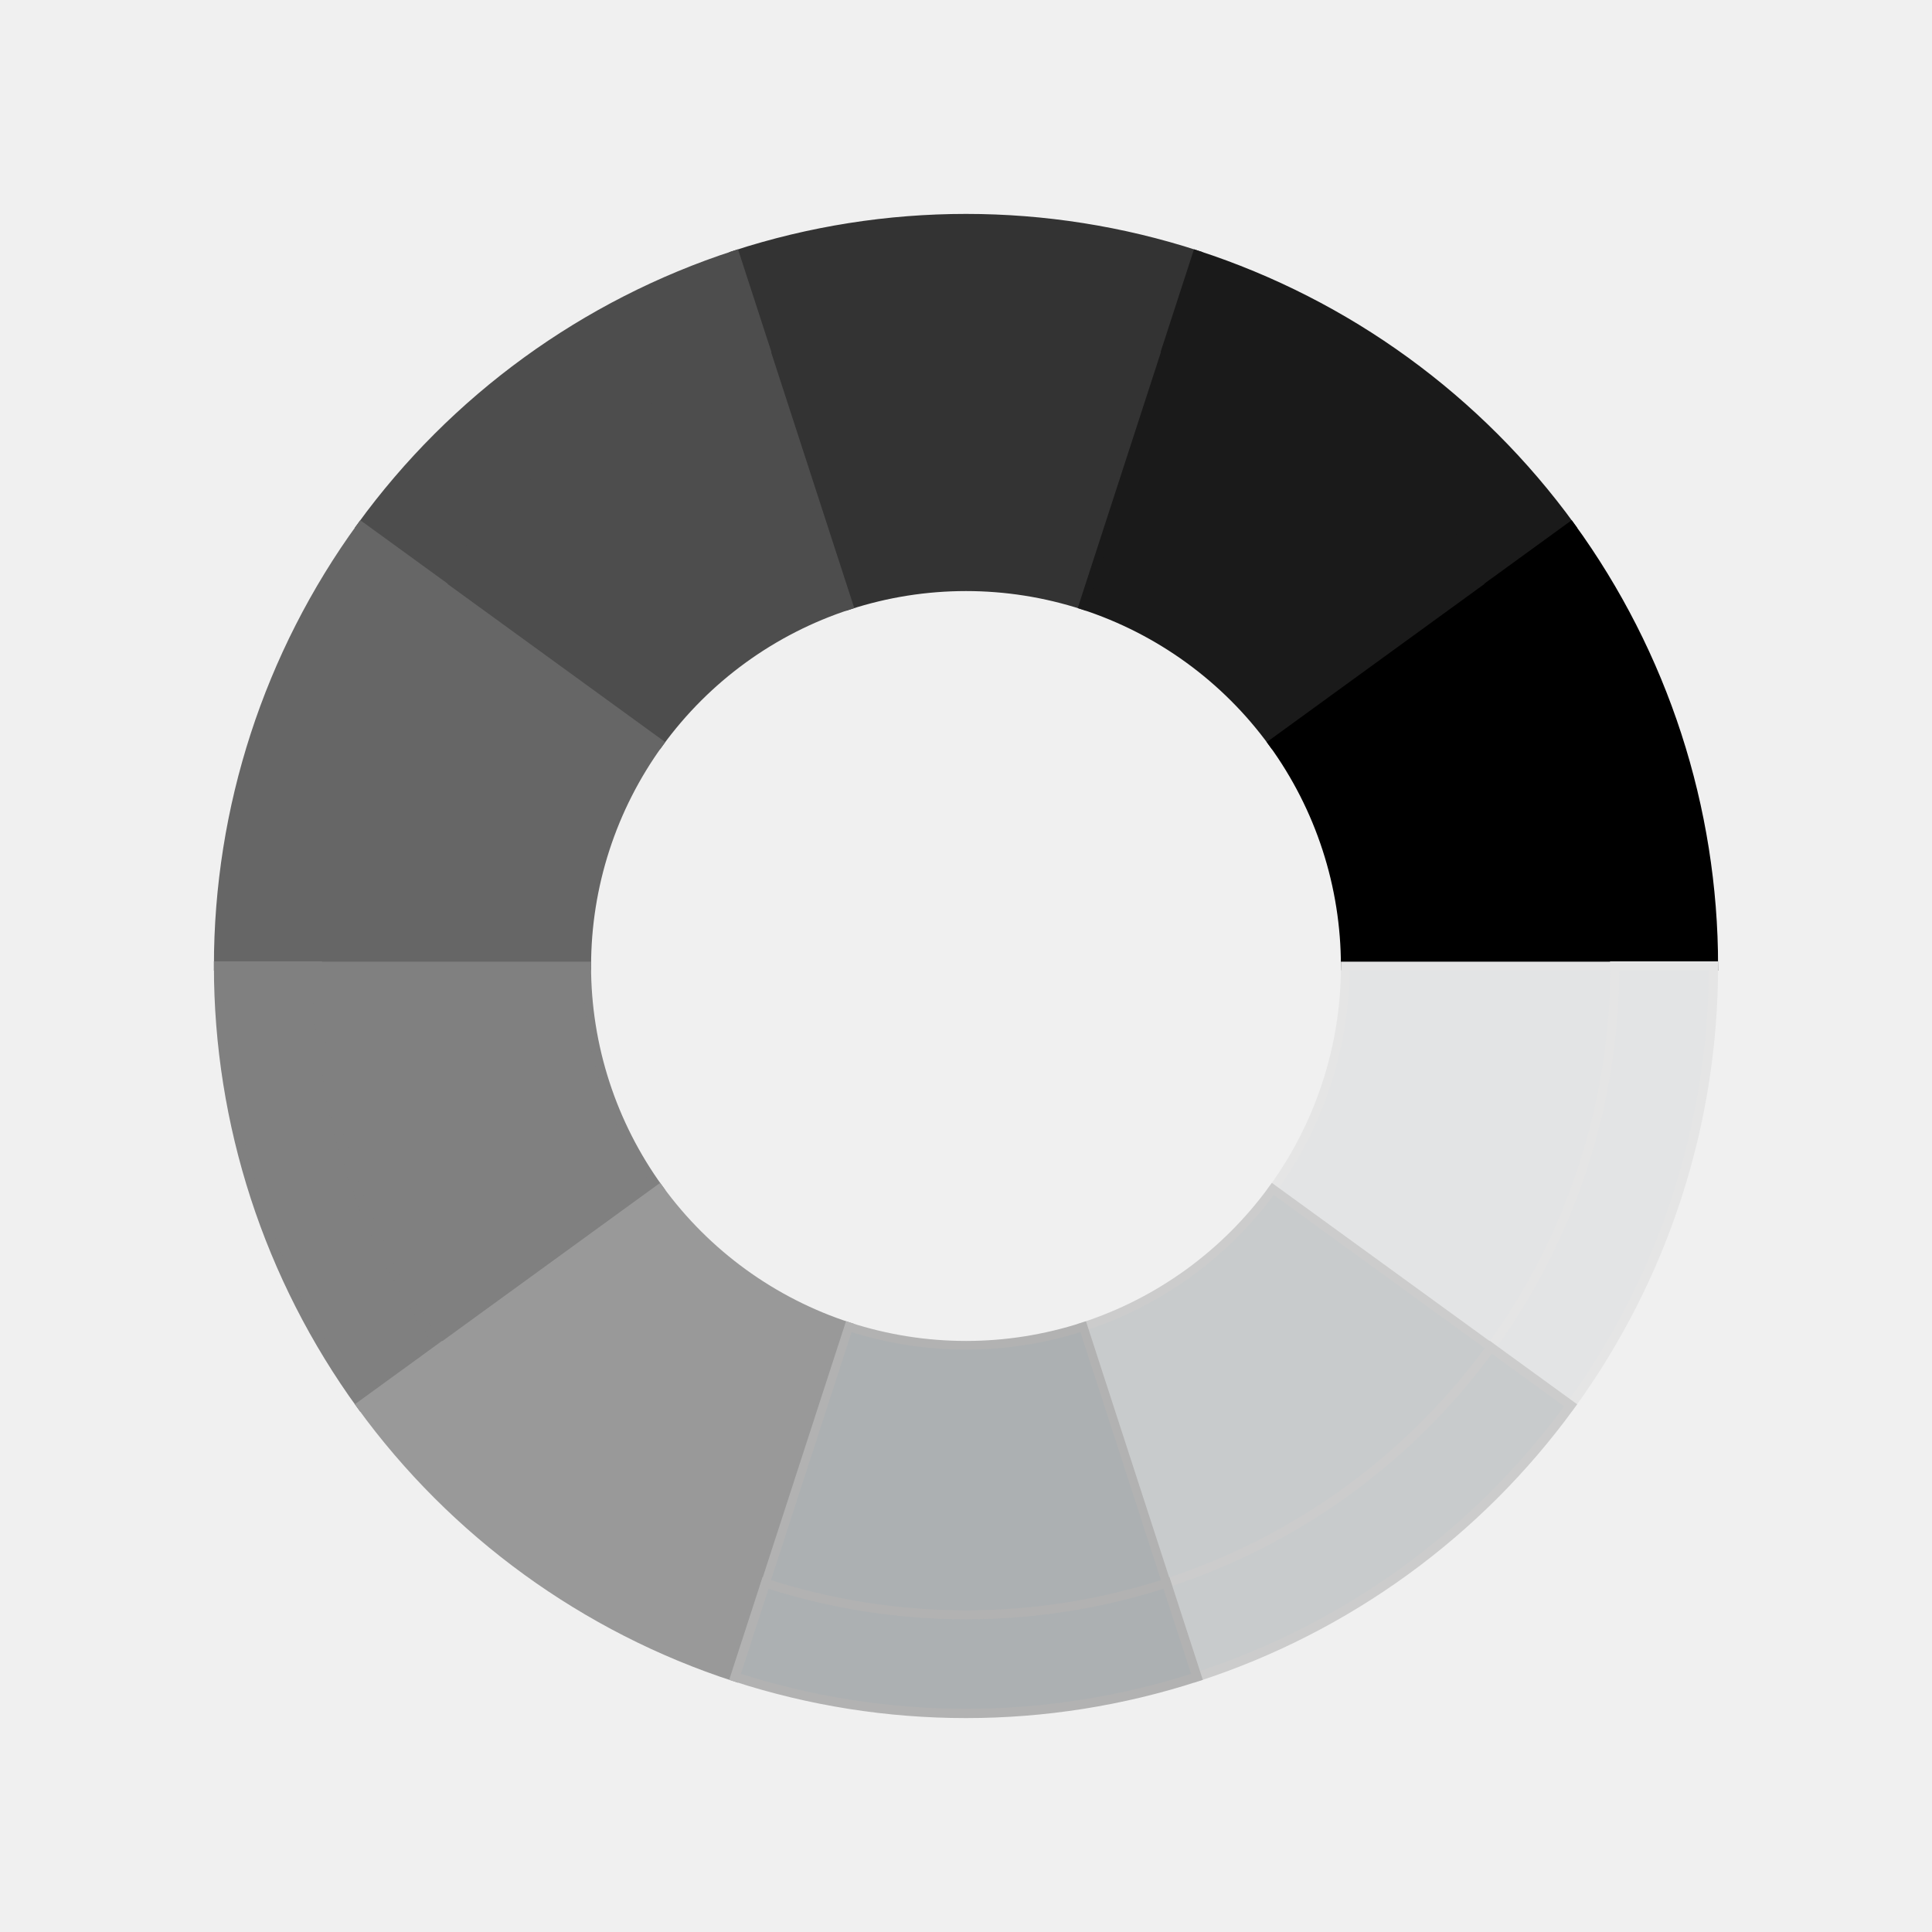
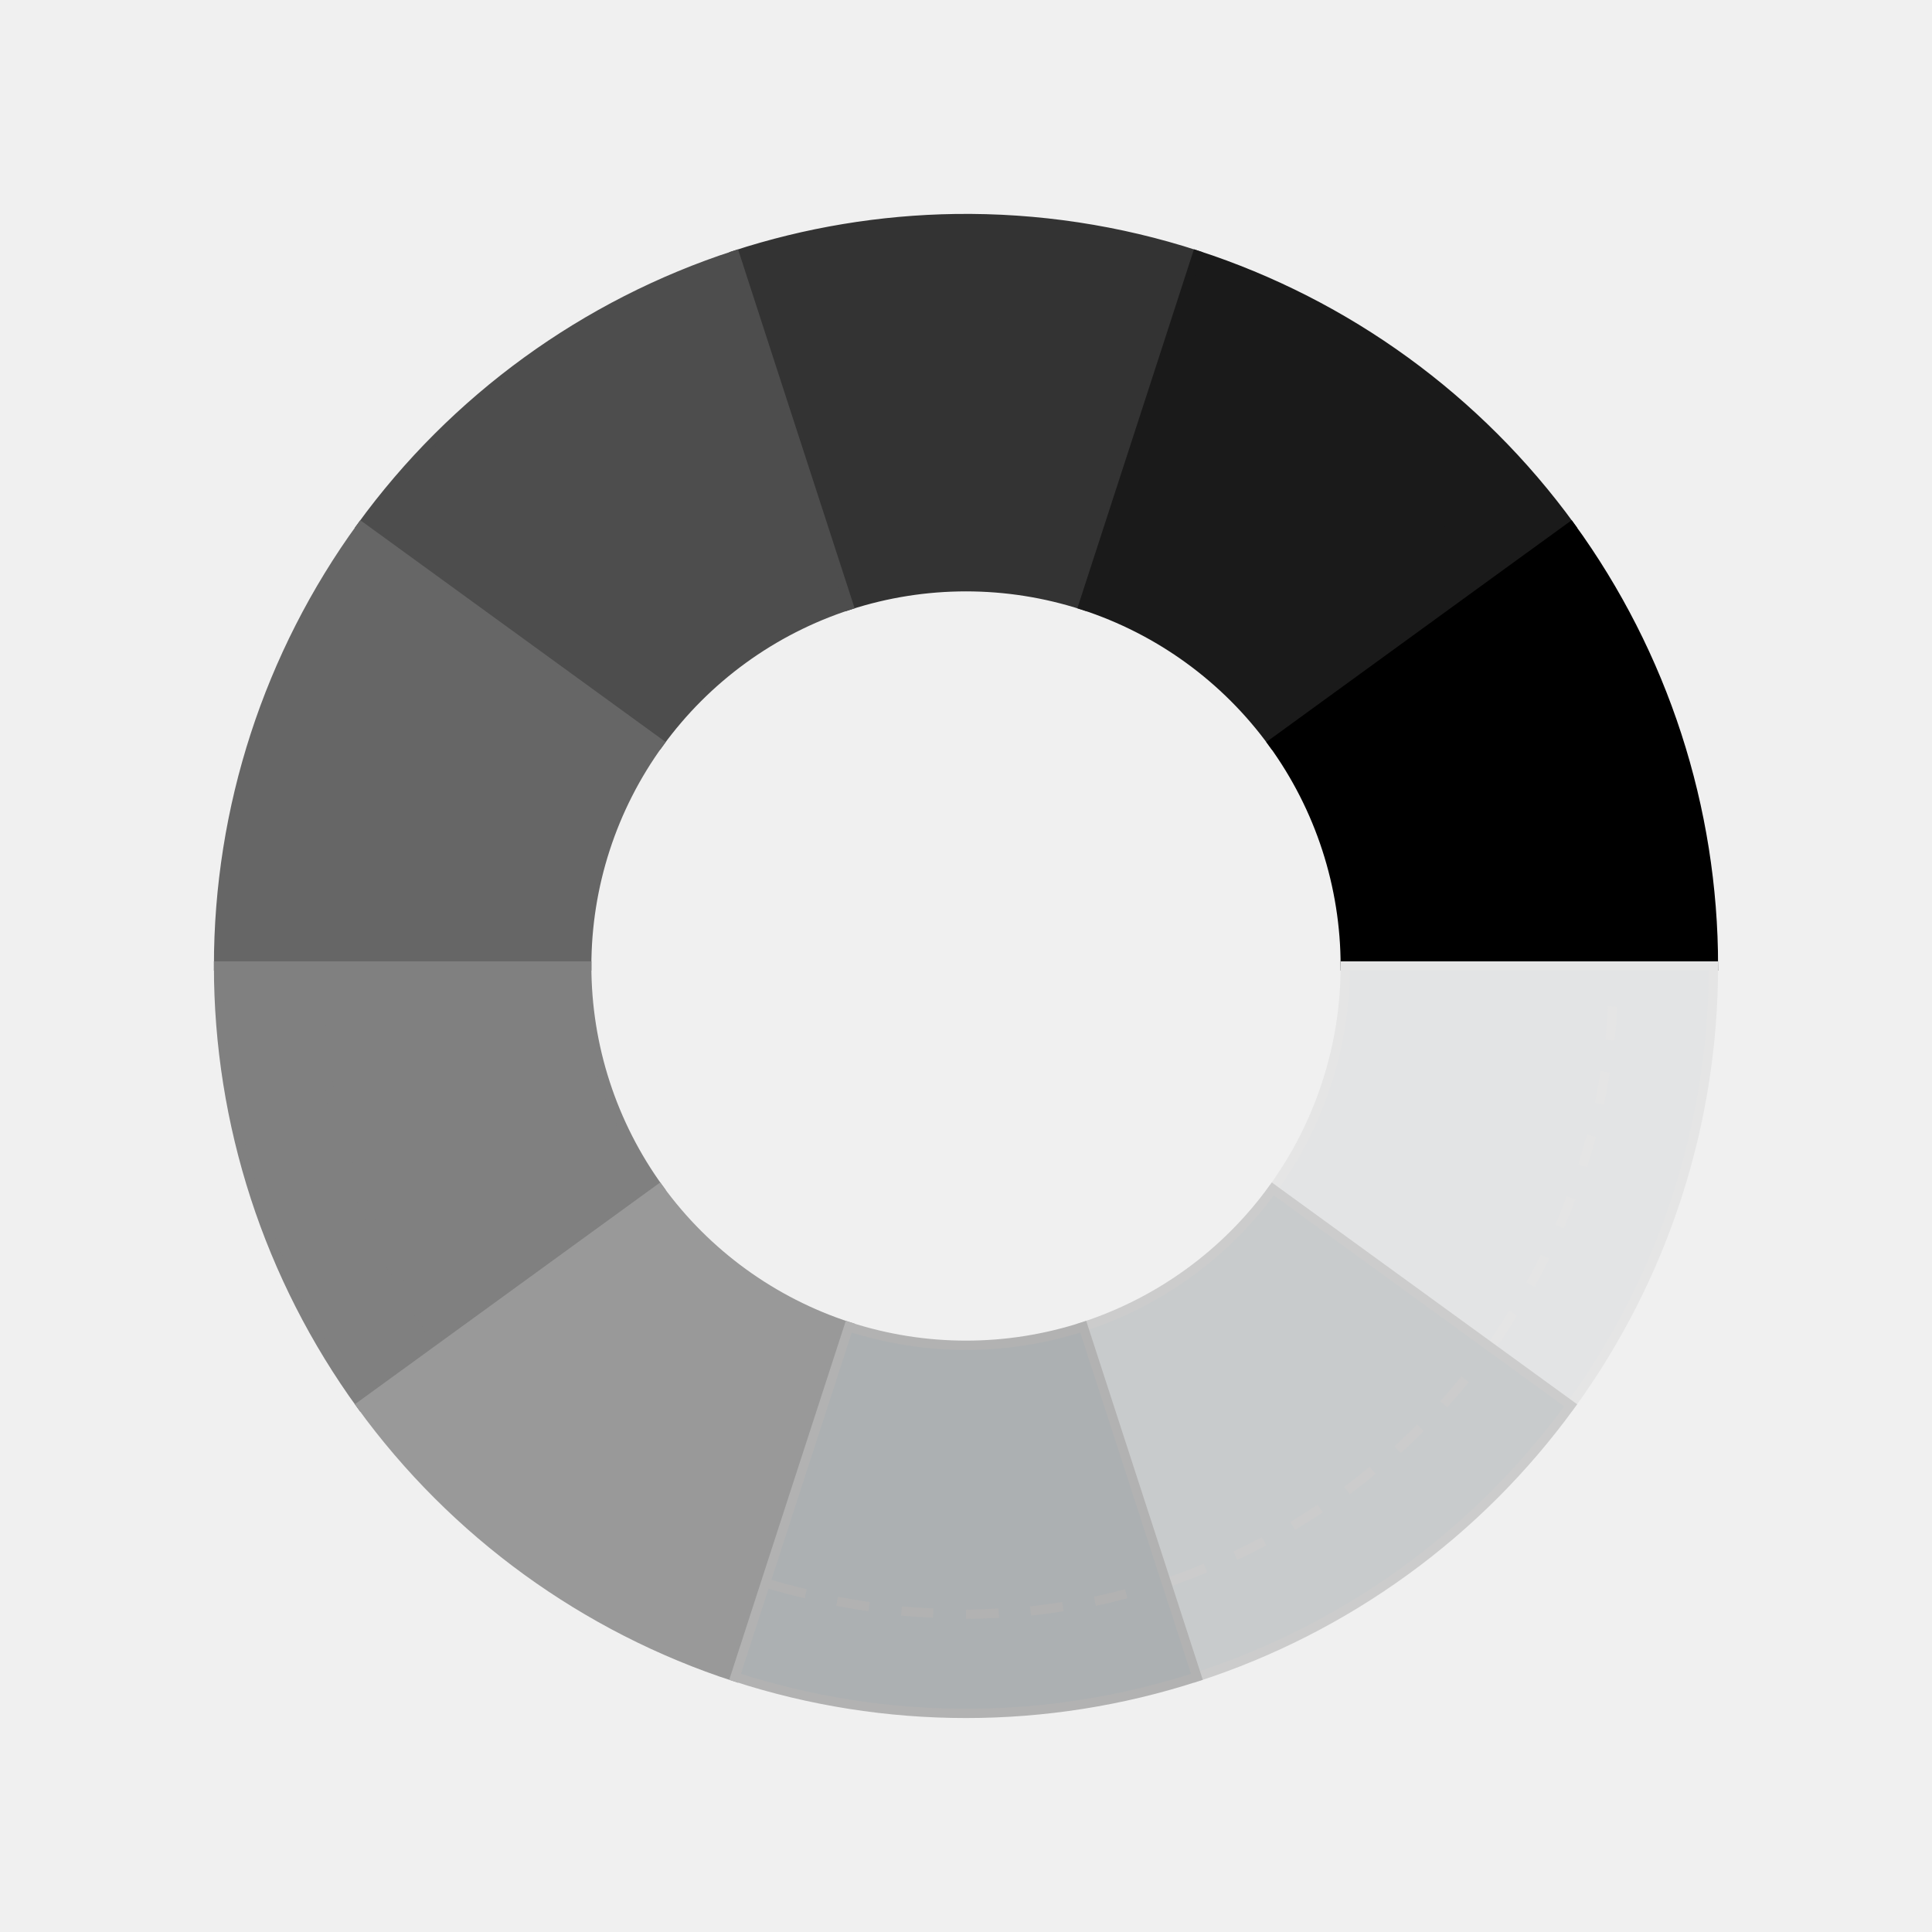
<svg xmlns="http://www.w3.org/2000/svg" version="1.1" id="Layer_1" x="0px" y="0px" width="64px" height="64px" viewBox="0 0 64 64" style="enable-background:new 0 0 64 64;" xml:space="preserve">
  <defs id="defs17">
	
	

		
		
		
	</defs>
  <rect y="0" x="0" height="64" width="64" style="opacity:0;fill:#ffffff" id="icon-m-add_3_" transform="matrix(0,1,1,0,0,0)" />
  <rect height="64" width="64" style="opacity:0;fill:#ffffff" id="icon-m-acknowledge_1_" x="0" y="0" transform="matrix(0,1,1,0,0,0)" />
-   <g id="g902" transform="matrix(-1,0,0,1,64,-1.4372083e-7)">
-     <path style="opacity:1;fill:#333333;fill-opacity:1;stroke:#333333;stroke-width:0.308;stroke-miterlimit:4;stroke-dasharray:none;stroke-dashoffset:0;stroke-opacity:1" d="m 25.36,11.564 a 21.488,21.488 0 0 1 13.28,-3.8e-5 l 1.011,-3.112 a 24.76,24.76 0 0 0 -15.302,-7.56e-5 z" id="path2699-3" />
-     <path style="opacity:1;fill:#333333;fill-opacity:1;stroke:#333333;stroke-width:0.287;stroke-miterlimit:4;stroke-dasharray:none;stroke-dashoffset:0;stroke-opacity:1" d="m 28.117,20.051 a 12.564,12.564 0 0 1 7.765,0 l 2.758,-8.487 a 21.488,21.488 0 0 0 -13.28,3.8e-5 z" id="path2653-2-3-3" />
-     <path style="opacity:1;fill:#4d4d4d;fill-opacity:1;stroke:#4d4d4d;stroke-width:0.308;stroke-miterlimit:4;stroke-dasharray:none;stroke-dashoffset:0;stroke-opacity:1" d="m 38.64,11.564 a 21.488,21.488 0 0 1 10.744,7.806 L 52.031,17.447 A 24.76,24.76 0 0 0 39.651,8.452 Z" id="path2699-5-8" />
-     <path style="opacity:1;fill:#4d4d4d;fill-opacity:1;stroke:#4d4d4d;stroke-width:0.287;stroke-miterlimit:4;stroke-dasharray:none;stroke-dashoffset:0;stroke-opacity:1" d="m 35.882,20.051 a 12.564,12.564 0 0 1 6.282,4.564 l 7.22,-5.245 A 21.488,21.488 0 0 0 38.64,11.564 Z" id="path2653-2-3-7-4" />
-     <path style="opacity:1;fill:#666666;fill-opacity:1;stroke:#666666;stroke-width:0.308;stroke-miterlimit:4;stroke-dasharray:none;stroke-dashoffset:0;stroke-opacity:1" d="m 49.384,19.37 a 21.488,21.488 0 0 1 4.104,12.63 l 3.272,3.8e-5 A 24.76,24.76 0 0 0 52.031,17.447 Z" id="path2699-5-4-7" />
-     <path style="opacity:1;fill:#666666;fill-opacity:1;stroke:#666666;stroke-width:0.287;stroke-miterlimit:4;stroke-dasharray:none;stroke-dashoffset:0;stroke-opacity:1" d="m 42.164,24.615 a 12.564,12.564 0 0 1 2.399,7.385 l 8.924,1.89e-4 A 21.488,21.488 0 0 0 49.384,19.37 Z" id="path2653-2-3-7-1-90" />
-     <path style="opacity:1;fill:#808080;fill-opacity:1;stroke:#808080;stroke-width:0.308;stroke-miterlimit:4;stroke-dasharray:none;stroke-dashoffset:0;stroke-opacity:1" d="m 53.488,32 a 21.488,21.488 0 0 1 -4.104,12.63 l 2.647,1.923 A 24.76,24.76 0 0 0 56.76,32 Z" id="path2699-5-4-4-6" />
-     <path style="opacity:1;fill:#808080;fill-opacity:1;stroke:#808080;stroke-width:0.287;stroke-miterlimit:4;stroke-dasharray:none;stroke-dashoffset:0;stroke-opacity:1" d="m 44.564,32 a 12.564,12.564 0 0 1 -2.399,7.385 l 7.22,5.245 a 21.488,21.488 0 0 0 4.104,-12.63 z" id="path2653-2-3-7-1-9-9" />
-     <path style="opacity:1;fill:#999999;fill-opacity:1;stroke:#999999;stroke-width:0.308;stroke-miterlimit:4;stroke-dasharray:none;stroke-dashoffset:0;stroke-opacity:1" d="m 49.384,44.63 a 21.488,21.488 0 0 1 -10.744,7.806 l 1.011,3.112 a 24.76,24.76 0 0 0 12.38,-8.995 z" id="path2699-5-4-4-4-0" />
-     <path style="opacity:1;fill:#999999;fill-opacity:1;stroke:#999999;stroke-width:0.287;stroke-miterlimit:4;stroke-dasharray:none;stroke-dashoffset:0;stroke-opacity:1" d="m 42.164,39.385 a 12.564,12.564 0 0 1 -6.282,4.564 l 2.758,8.487 a 21.488,21.488 0 0 0 10.744,-7.806 z" id="path2653-2-3-7-1-9-2-3" />
-     <path style="opacity:1;fill:#1a1a1a;fill-opacity:1;stroke:#1a1a1a;stroke-width:0.308;stroke-miterlimit:4;stroke-dasharray:none;stroke-dashoffset:0;stroke-opacity:1" d="m 25.36,11.564 a 21.488,21.488 0 0 0 -10.744,7.806 l -2.647,-1.923 A 24.76,24.76 0 0 1 24.349,8.452 Z" id="path2699-6-7" />
-     <path style="opacity:1;fill:#1a1a1a;fill-opacity:1;stroke:#1a1a1a;stroke-width:0.287;stroke-miterlimit:4;stroke-dasharray:none;stroke-dashoffset:0;stroke-opacity:1" d="m 28.118,20.051 a 12.564,12.564 0 0 0 -6.282,4.564 l -7.22,-5.245 a 21.488,21.488 0 0 1 10.744,-7.806 z" id="path2653-2-3-1-2" />
-     <path style="opacity:1;fill:#000000;fill-opacity:1;stroke:#000000;stroke-width:0.308;stroke-miterlimit:4;stroke-dasharray:none;stroke-dashoffset:0;stroke-opacity:1" d="m 14.616,19.37 a 21.488,21.488 0 0 0 -4.104,12.63 l -3.272,3.7e-5 A 24.76,24.76 0 0 1 11.969,17.447 Z" id="path2699-5-2-6" />
-     <path style="opacity:1;fill:#000000;fill-opacity:1;stroke:#000000;stroke-width:0.287;stroke-miterlimit:4;stroke-dasharray:none;stroke-dashoffset:0;stroke-opacity:1" d="m 21.836,24.615 a 12.564,12.564 0 0 0 -2.399,7.385 l -8.924,1.89e-4 a 21.488,21.488 0 0 1 4.104,-12.63 z" id="path2653-2-3-7-8-2" />
-     <path style="opacity:1;fill:#e3e4e5;fill-opacity:1;stroke:#e5e5e5;stroke-width:0.308;stroke-miterlimit:4;stroke-dasharray:none;stroke-dashoffset:0;stroke-opacity:1" d="m 10.512,32 a 21.488,21.488 0 0 0 4.104,12.63 l -2.647,1.923 A 24.76,24.76 0 0 1 7.24,32 Z" id="path2699-5-4-9-6" />
-     <path style="opacity:1;fill:#e3e4e5;fill-opacity:1;stroke:#e5e5e5;stroke-width:0.287;stroke-miterlimit:4;stroke-dasharray:none;stroke-dashoffset:0;stroke-opacity:1" d="m 19.436,32 a 12.564,12.564 0 0 0 2.399,7.385 l -7.22,5.245 a 21.488,21.488 0 0 1 -4.104,-12.63 z" id="path2653-2-3-7-1-8-8" />
-     <path style="opacity:1;fill:#c8cbcc;fill-opacity:1;stroke:#cccccc;stroke-width:0.308;stroke-miterlimit:4;stroke-dasharray:none;stroke-dashoffset:0;stroke-opacity:1" d="m 14.616,44.63 a 21.488,21.488 0 0 0 10.744,7.806 L 24.349,55.548 A 24.76,24.76 0 0 1 11.969,46.553 Z" id="path2699-5-4-4-8-7" />
-     <path style="opacity:1;fill:#c8cbcc;fill-opacity:1;stroke:#cccccc;stroke-width:0.287;stroke-miterlimit:4;stroke-dasharray:none;stroke-dashoffset:0;stroke-opacity:1" d="m 21.836,39.385 a 12.564,12.564 0 0 0 6.282,4.564 l -2.757,8.487 A 21.488,21.488 0 0 1 14.616,44.63 Z" id="path2653-2-3-7-1-9-6-6" />
-     <path style="opacity:1;fill:#acb0b2;fill-opacity:1;stroke:#b2b2b2;stroke-width:0.308;stroke-miterlimit:4;stroke-dasharray:none;stroke-dashoffset:0;stroke-opacity:1" d="m 25.36,52.436 a 21.488,21.488 0 0 0 13.28,7.5e-5 l 1.011,3.112 a 24.76,24.76 0 0 1 -15.302,3.8e-5 z" id="path2699-5-4-4-4-8-0" />
-     <path style="opacity:1;fill:#acb0b2;fill-opacity:1;stroke:#b2b2b2;stroke-width:0.287;stroke-miterlimit:4;stroke-dasharray:none;stroke-dashoffset:0;stroke-opacity:1" d="m 28.118,43.949 a 12.564,12.564 0 0 0 7.765,0 l 2.758,8.487 a 21.488,21.488 0 0 1 -13.28,-7.5e-5 z" id="path2653-2-3-7-1-9-2-8-1" />
-   </g>
+   <path style="opacity:1;fill:#333333;fill-opacity:1;stroke:#333333;stroke-width:0.308;stroke-miterlimit:4;stroke-dasharray:none;stroke-dashoffset:0;stroke-opacity:1" d="M 31.648 7.242 A 24.76 24.76 0 0 0 24.35 8.453 L 25.359 11.564 A 21.488 21.488 0 0 1 26.691 11.205 A 21.488 21.488 0 0 0 25.359 11.564 L 28.117 20.051 A 12.564 12.564 0 0 1 35.883 20.051 L 38.641 11.564 L 39.65 8.453 A 24.76 24.76 0 0 0 31.648 7.242 z M 32.305 10.514 A 21.488 21.488 0 0 1 33.088 10.564 A 21.488 21.488 0 0 0 32 10.525 A 21.488 21.488 0 0 1 32.305 10.514 z M 30.912 10.564 A 21.488 21.488 0 0 0 29.861 10.633 A 21.488 21.488 0 0 1 30.912 10.564 z M 34.139 10.633 A 21.488 21.488 0 0 1 35.209 10.779 A 21.488 21.488 0 0 0 34.139 10.633 z M 28.791 10.779 A 21.488 21.488 0 0 0 27.73 10.955 A 21.488 21.488 0 0 1 28.791 10.779 z M 36.27 10.955 A 21.488 21.488 0 0 1 37.309 11.205 A 21.488 21.488 0 0 0 36.27 10.955 z " id="path2699-3" />
+   <path style="opacity:1;fill:#4d4d4d;fill-opacity:1;stroke:#4d4d4d;stroke-width:0.308;stroke-miterlimit:4;stroke-dasharray:none;stroke-dashoffset:0;stroke-opacity:1" d="M 24.35 8.453 A 24.76 24.76 0 0 0 11.969 17.447 L 14.615 19.369 A 21.488 21.488 0 0 1 15.479 18.299 A 21.488 21.488 0 0 0 14.615 19.369 L 21.836 24.615 A 12.564 12.564 0 0 1 28.117 20.051 L 25.359 11.564 L 24.35 8.453 z M 24.068 12.057 A 21.488 21.488 0 0 0 23.076 12.467 A 21.488 21.488 0 0 1 24.068 12.057 z M 22.125 12.943 A 21.488 21.488 0 0 0 21.176 13.453 A 21.488 21.488 0 0 1 22.125 12.943 z M 20.264 14.029 A 21.488 21.488 0 0 0 19.379 14.625 A 21.488 21.488 0 0 1 20.264 14.029 z M 18.529 15.291 A 21.488 21.488 0 0 0 17.705 15.975 A 21.488 21.488 0 0 1 18.529 15.291 z M 16.936 16.713 A 21.488 21.488 0 0 0 16.176 17.484 A 21.488 21.488 0 0 1 16.936 16.713 z " id="path2699-5-8" />
+   <path style="opacity:1;fill:#666666;fill-opacity:1;stroke:#666666;stroke-width:0.308;stroke-miterlimit:4;stroke-dasharray:none;stroke-dashoffset:0;stroke-opacity:1" d="M 11.969 17.447 A 24.76 24.76 0 0 0 7.24 32 L 10.512 32 A 21.488 21.488 0 0 1 10.578 30.662 A 21.488 21.488 0 0 0 10.512 32 L 19.436 32 A 12.564 12.564 0 0 1 21.836 24.615 L 14.615 19.369 L 11.969 17.447 z M 13.885 20.49 A 21.488 21.488 0 0 0 13.295 21.449 A 21.488 21.488 0 0 1 13.885 20.49 z M 12.816 22.375 A 21.488 21.488 0 0 0 12.338 23.363 A 21.488 21.488 0 0 1 12.816 22.375 z M 11.949 24.346 A 21.488 21.488 0 0 0 11.576 25.369 A 21.488 21.488 0 0 1 11.949 24.346 z M 11.285 26.387 A 21.488 21.488 0 0 0 11.016 27.439 A 21.488 21.488 0 0 1 11.285 26.387 z M 10.824 28.496 A 21.488 21.488 0 0 0 10.666 29.543 A 21.488 21.488 0 0 1 10.824 28.496 z " id="path2699-5-4-7" />
+   <path style="opacity:1;fill:#808080;fill-opacity:1;stroke:#808080;stroke-width:0.308;stroke-miterlimit:4;stroke-dasharray:none;stroke-dashoffset:0;stroke-opacity:1" d="M 7.24 32 A 24.76 24.76 0 0 0 11.969 46.553 L 14.615 44.631 A 21.488 21.488 0 0 1 13.877 43.5 A 21.488 21.488 0 0 0 14.615 44.631 L 21.836 39.385 A 12.564 12.564 0 0 1 19.436 32 L 10.512 32 L 7.24 32 z M 10.578 33.342 A 21.488 21.488 0 0 0 10.666 34.457 A 21.488 21.488 0 0 1 10.578 33.342 z M 10.824 35.504 A 21.488 21.488 0 0 0 11.016 36.561 A 21.488 21.488 0 0 1 10.824 35.504 z M 11.287 37.619 A 21.488 21.488 0 0 0 11.574 38.625 A 21.488 21.488 0 0 1 11.287 37.619 z M 11.957 39.68 A 21.488 21.488 0 0 0 12.336 40.629 A 21.488 21.488 0 0 1 11.957 39.68 z M 12.816 41.627 A 21.488 21.488 0 0 0 13.301 42.559 A 21.488 21.488 0 0 1 12.816 41.627 z " id="path2699-5-4-4-6" />
+   <path style="opacity:1;fill:#999999;fill-opacity:1;stroke:#999999;stroke-width:0.308;stroke-miterlimit:4;stroke-dasharray:none;stroke-dashoffset:0;stroke-opacity:1" d="M 21.836 39.385 L 14.615 44.631 L 11.969 46.553 A 24.76 24.76 0 0 0 24.35 55.549 L 25.359 52.436 A 21.488 21.488 0 0 1 24.068 51.943 A 21.488 21.488 0 0 0 25.359 52.436 L 28.117 43.949 A 12.564 12.564 0 0 1 21.836 39.385 z M 15.49 45.715 A 21.488 21.488 0 0 0 16.164 46.506 A 21.488 21.488 0 0 1 15.49 45.715 z M 16.957 47.309 A 21.488 21.488 0 0 0 17.703 48.023 A 21.488 21.488 0 0 1 16.957 47.309 z M 18.529 48.709 A 21.488 21.488 0 0 0 19.379 49.375 A 21.488 21.488 0 0 1 18.529 48.709 z M 20.264 49.971 A 21.488 21.488 0 0 0 21.176 50.547 A 21.488 21.488 0 0 1 20.264 49.971 z M 22.125 51.057 A 21.488 21.488 0 0 0 23.076 51.533 A 21.488 21.488 0 0 1 22.125 51.057 z " id="path2699-5-4-4-4-0" />
+   <path style="opacity:1;fill:#1a1a1a;fill-opacity:1;stroke:#1a1a1a;stroke-width:0.308;stroke-miterlimit:4;stroke-dasharray:none;stroke-dashoffset:0;stroke-opacity:1" d="M 39.65 8.451 L 38.641 11.564 L 35.883 20.051 A 12.564 12.564 0 0 1 42.164 24.615 L 49.385 19.369 A 21.488 21.488 0 0 0 48.533 18.312 A 21.488 21.488 0 0 1 49.385 19.369 L 52.031 17.447 A 24.76 24.76 0 0 0 39.65 8.451 z M 39.932 12.057 A 21.488 21.488 0 0 1 40.924 12.467 A 21.488 21.488 0 0 0 39.932 12.057 z M 41.875 12.943 A 21.488 21.488 0 0 1 42.824 13.453 A 21.488 21.488 0 0 0 41.875 12.943 z M 43.736 14.029 A 21.488 21.488 0 0 1 44.621 14.625 A 21.488 21.488 0 0 0 43.736 14.029 z M 45.471 15.291 A 21.488 21.488 0 0 1 46.297 15.977 A 21.488 21.488 0 0 0 45.471 15.291 z M 47.055 16.703 A 21.488 21.488 0 0 1 47.824 17.482 A 21.488 21.488 0 0 0 47.055 16.703 z " id="path2699-6-7" />
+   <path style="opacity:1;fill:#000000;fill-opacity:1;stroke:#000000;stroke-width:0.308;stroke-miterlimit:4;stroke-dasharray:none;stroke-dashoffset:0;stroke-opacity:1" d="M 52.031 17.447 L 49.383 19.369 L 42.164 24.615 A 12.564 12.564 0 0 1 44.564 32 L 53.488 32 A 21.488 21.488 0 0 0 53.422 30.658 A 21.488 21.488 0 0 1 53.488 32 L 56.76 32 A 24.76 24.76 0 0 0 52.031 17.447 z M 50.127 20.508 A 21.488 21.488 0 0 1 50.705 21.451 A 21.488 21.488 0 0 0 50.127 20.508 z M 51.174 22.355 A 21.488 21.488 0 0 1 51.666 23.373 A 21.488 21.488 0 0 0 51.174 22.355 z M 52.043 24.32 A 21.488 21.488 0 0 1 52.426 25.375 A 21.488 21.488 0 0 0 52.043 24.32 z M 52.713 26.381 A 21.488 21.488 0 0 1 52.984 27.439 A 21.488 21.488 0 0 0 52.713 26.381 z M 53.176 28.496 A 21.488 21.488 0 0 1 53.334 29.543 A 21.488 21.488 0 0 0 53.176 28.496 z " id="path2699-5-2-6" />
+   <path style="opacity:1;fill:#e3e4e5;fill-opacity:1;stroke:#e5e5e5;stroke-width:0.308;stroke-miterlimit:4;stroke-dasharray:none;stroke-dashoffset:0;stroke-opacity:1" d="M 44.564 32 A 12.564 12.564 0 0 1 42.164 39.385 L 49.385 44.631 A 21.488 21.488 0 0 0 50.123 43.5 A 21.488 21.488 0 0 1 49.385 44.631 L 52.031 46.553 A 24.76 24.76 0 0 0 56.76 32 L 53.488 32 L 44.564 32 z M 53.422 33.342 A 21.488 21.488 0 0 1 53.334 34.457 A 21.488 21.488 0 0 0 53.422 33.342 z M 53.176 35.504 A 21.488 21.488 0 0 1 52.984 36.561 A 21.488 21.488 0 0 0 53.176 35.504 z M 52.713 37.619 A 21.488 21.488 0 0 1 52.426 38.625 A 21.488 21.488 0 0 0 52.713 37.619 z M 52.043 39.68 A 21.488 21.488 0 0 1 51.664 40.629 A 21.488 21.488 0 0 0 52.043 39.68 z M 51.184 41.627 A 21.488 21.488 0 0 1 50.699 42.559 A 21.488 21.488 0 0 0 51.184 41.627 z " id="path2699-5-4-9-6" />
+   <path style="opacity:1;fill:#c8cbcc;fill-opacity:1;stroke:#cccccc;stroke-width:0.308;stroke-miterlimit:4;stroke-dasharray:none;stroke-dashoffset:0;stroke-opacity:1" d="M 42.164 39.385 A 12.564 12.564 0 0 1 35.883 43.949 L 38.641 52.436 A 21.488 21.488 0 0 0 39.932 51.943 A 21.488 21.488 0 0 1 38.641 52.436 L 39.65 55.549 A 24.76 24.76 0 0 0 52.031 46.553 L 49.385 44.631 L 42.164 39.385 z M 48.533 45.688 A 21.488 21.488 0 0 1 47.824 46.518 A 21.488 21.488 0 0 0 48.533 45.688 z M 47.055 47.297 A 21.488 21.488 0 0 1 46.297 48.023 A 21.488 21.488 0 0 0 47.055 47.297 z M 45.471 48.709 A 21.488 21.488 0 0 1 44.621 49.375 A 21.488 21.488 0 0 0 45.471 48.709 z M 43.736 49.971 A 21.488 21.488 0 0 1 42.824 50.547 A 21.488 21.488 0 0 0 43.736 49.971 z M 41.875 51.057 A 21.488 21.488 0 0 1 40.924 51.533 A 21.488 21.488 0 0 0 41.875 51.057 z " id="path2699-5-4-4-8-7" />
+   <path style="opacity:1;fill:#acb0b2;fill-opacity:1;stroke:#b2b2b2;stroke-width:0.308;stroke-miterlimit:4;stroke-dasharray:none;stroke-dashoffset:0;stroke-opacity:1" d="M 28.117 43.949 L 25.359 52.436 A 21.488 21.488 0 0 0 26.691 52.795 A 21.488 21.488 0 0 1 25.359 52.436 L 24.35 55.547 A 24.76 24.76 0 0 0 39.65 55.547 L 38.641 52.436 L 35.883 43.949 A 12.564 12.564 0 0 1 28.117 43.949 z M 37.309 52.795 A 21.488 21.488 0 0 1 36.27 53.045 A 21.488 21.488 0 0 0 37.309 52.795 z M 27.73 53.045 A 21.488 21.488 0 0 0 28.791 53.221 A 21.488 21.488 0 0 1 27.73 53.045 z M 35.209 53.221 A 21.488 21.488 0 0 1 34.139 53.367 A 21.488 21.488 0 0 0 35.209 53.221 z M 29.861 53.367 A 21.488 21.488 0 0 0 30.912 53.436 A 21.488 21.488 0 0 1 29.861 53.367 z M 33.088 53.436 A 21.488 21.488 0 0 1 32 53.475 A 21.488 21.488 0 0 0 33.088 53.436 z " id="path2699-5-4-4-4-8-0" />
</svg>
